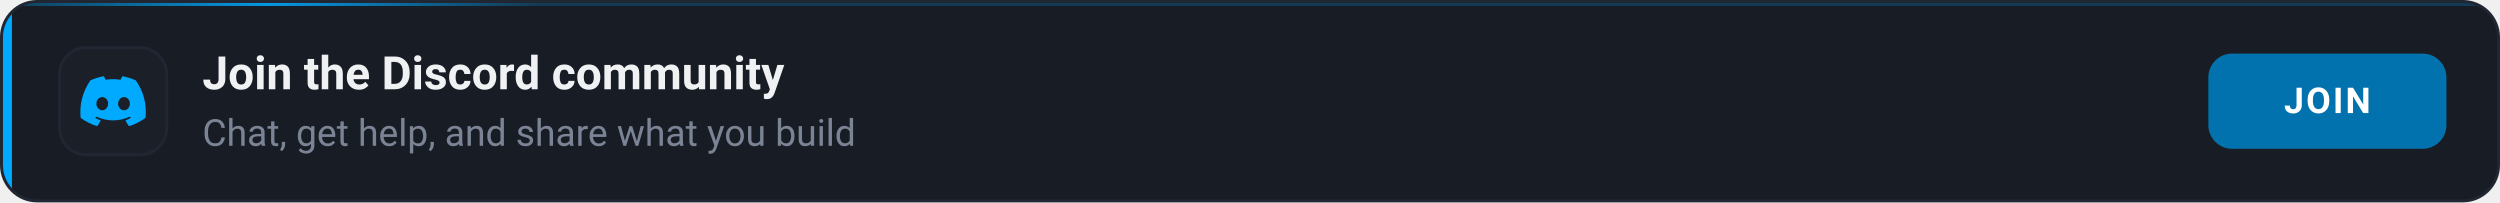
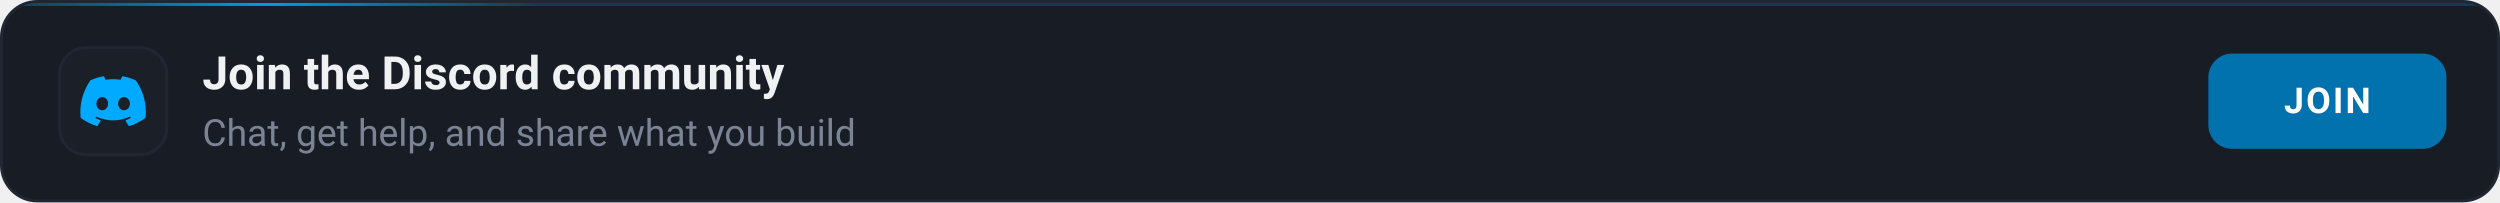
<svg xmlns="http://www.w3.org/2000/svg" width="840" height="68" viewBox="0 0 840 68" role="img" aria-label="Join the Discord community">
  <defs>
    <clipPath id="comm-clip">
      <rect x="0.5" y="0.5" width="839" height="67" rx="12" />
    </clipPath>
    <linearGradient id="comm-glint" x1="0" y1="0" x2="1" y2="0">
      <stop offset="0%" stop-color="#01aaff" stop-opacity="0" />
      <stop offset="50%" stop-color="#01aaff" stop-opacity="0.85" />
      <stop offset="100%" stop-color="#01aaff" stop-opacity="0" />
    </linearGradient>
  </defs>
  <style>.c-title{font-family:'Work Sans', -apple-system, BlinkMacSystemFont, 'Segoe UI', Roboto, sans-serif;font-size:15.5px;font-weight:700;fill:#f0f1f3}.c-sub{font-family:'Work Sans', -apple-system, BlinkMacSystemFont, 'Segoe UI', Roboto, sans-serif;font-size:12.5px;font-weight:400;fill:#7b8495}.c-live{font-family:'Fira Code', ui-monospace, SFMono-Regular, Menlo, monospace;font-size:12px;font-weight:500;fill:#c2c7d0}.c-cta{font-family:'Work Sans', -apple-system, BlinkMacSystemFont, 'Segoe UI', Roboto, sans-serif;font-size:12px;font-weight:700;fill:#ffffff;letter-spacing:0.06em}@keyframes comm-sweep{0%{transform:translateX(-220px);opacity:0}2%{opacity:1}12%{opacity:1}14%,100%{transform:translateX(880px);opacity:0}}.c-glint{animation:comm-sweep 19.9s ease-in-out -5.7s infinite}@media (prefers-reduced-motion: reduce) { * { animation: none !important; } }</style>
  <g clip-path="url(#comm-clip)">
    <rect x="0" y="0" width="840" height="68" fill="#181c25" />
-     <rect x="0" y="0" width="4" height="68" fill="#01aaff" />
    <rect x="0" y="0" width="840" height="2" fill="#01aaff" opacity="0.22" />
    <rect class="c-glint" x="0" y="0" width="180" height="2" fill="url(#comm-glint)" />
    <rect x="20" y="16" width="36" height="36" rx="9" fill="#1a1f28" stroke="#202632" stroke-width="1" />
    <g transform="translate(27, 23) scale(0.916667)" fill="#01aaff">
      <path d="M20.317 4.37a19.791 19.791 0 0 0-4.885-1.515.074.074 0 0 0-.079.037c-.21.375-.444.864-.608 1.25a18.27 18.27 0 0 0-5.487 0 12.64 12.64 0 0 0-.617-1.25.077.077 0 0 0-.079-.037A19.736 19.736 0 0 0 3.677 4.37a.07.07 0 0 0-.032.027C.533 9.046-.32 13.58.099 18.057a.082.082 0 0 0 .031.057 19.9 19.9 0 0 0 5.993 3.03.078.078 0 0 0 .084-.028c.462-.63.874-1.295 1.226-1.994a.076.076 0 0 0-.041-.106 13.107 13.107 0 0 1-1.872-.892.077.077 0 0 1-.008-.128 10.2 10.2 0 0 0 .372-.292.074.074 0 0 1 .077-.01c3.928 1.793 8.18 1.793 12.062 0a.074.074 0 0 1 .078.01c.12.098.246.198.373.292a.077.077 0 0 1-.006.127 12.299 12.299 0 0 1-1.873.892.077.077 0 0 0-.041.107c.36.698.772 1.362 1.225 1.993a.076.076 0 0 0 .084.028 19.839 19.839 0 0 0 6.002-3.03.077.077 0 0 0 .032-.054c.5-5.177-.838-9.674-3.549-13.66a.061.061 0 0 0-.031-.028ZM8.02 15.33c-1.183 0-2.157-1.085-2.157-2.419 0-1.333.956-2.419 2.157-2.419 1.21 0 2.176 1.096 2.157 2.42 0 1.333-.956 2.418-2.157 2.418Zm7.975 0c-1.183 0-2.157-1.085-2.157-2.419 0-1.333.955-2.419 2.157-2.419 1.21 0 2.176 1.096 2.157 2.42 0 1.333-.946 2.418-2.157 2.418Z" />
    </g>
    <text x="68" y="30" class="c-title">Join the Discord community</text>
    <text x="68" y="49" class="c-sub">Chat, get help, and share what you build</text>
    <rect x="742" y="18" width="80" height="32" rx="8" fill="#0172ad" />
    <text x="782" y="38" text-anchor="middle" class="c-cta">JOIN</text>
  </g>
  <rect x="0.5" y="0.5" width="839" height="67" rx="12" fill="none" stroke="#202632" stroke-width="1" />
</svg>
